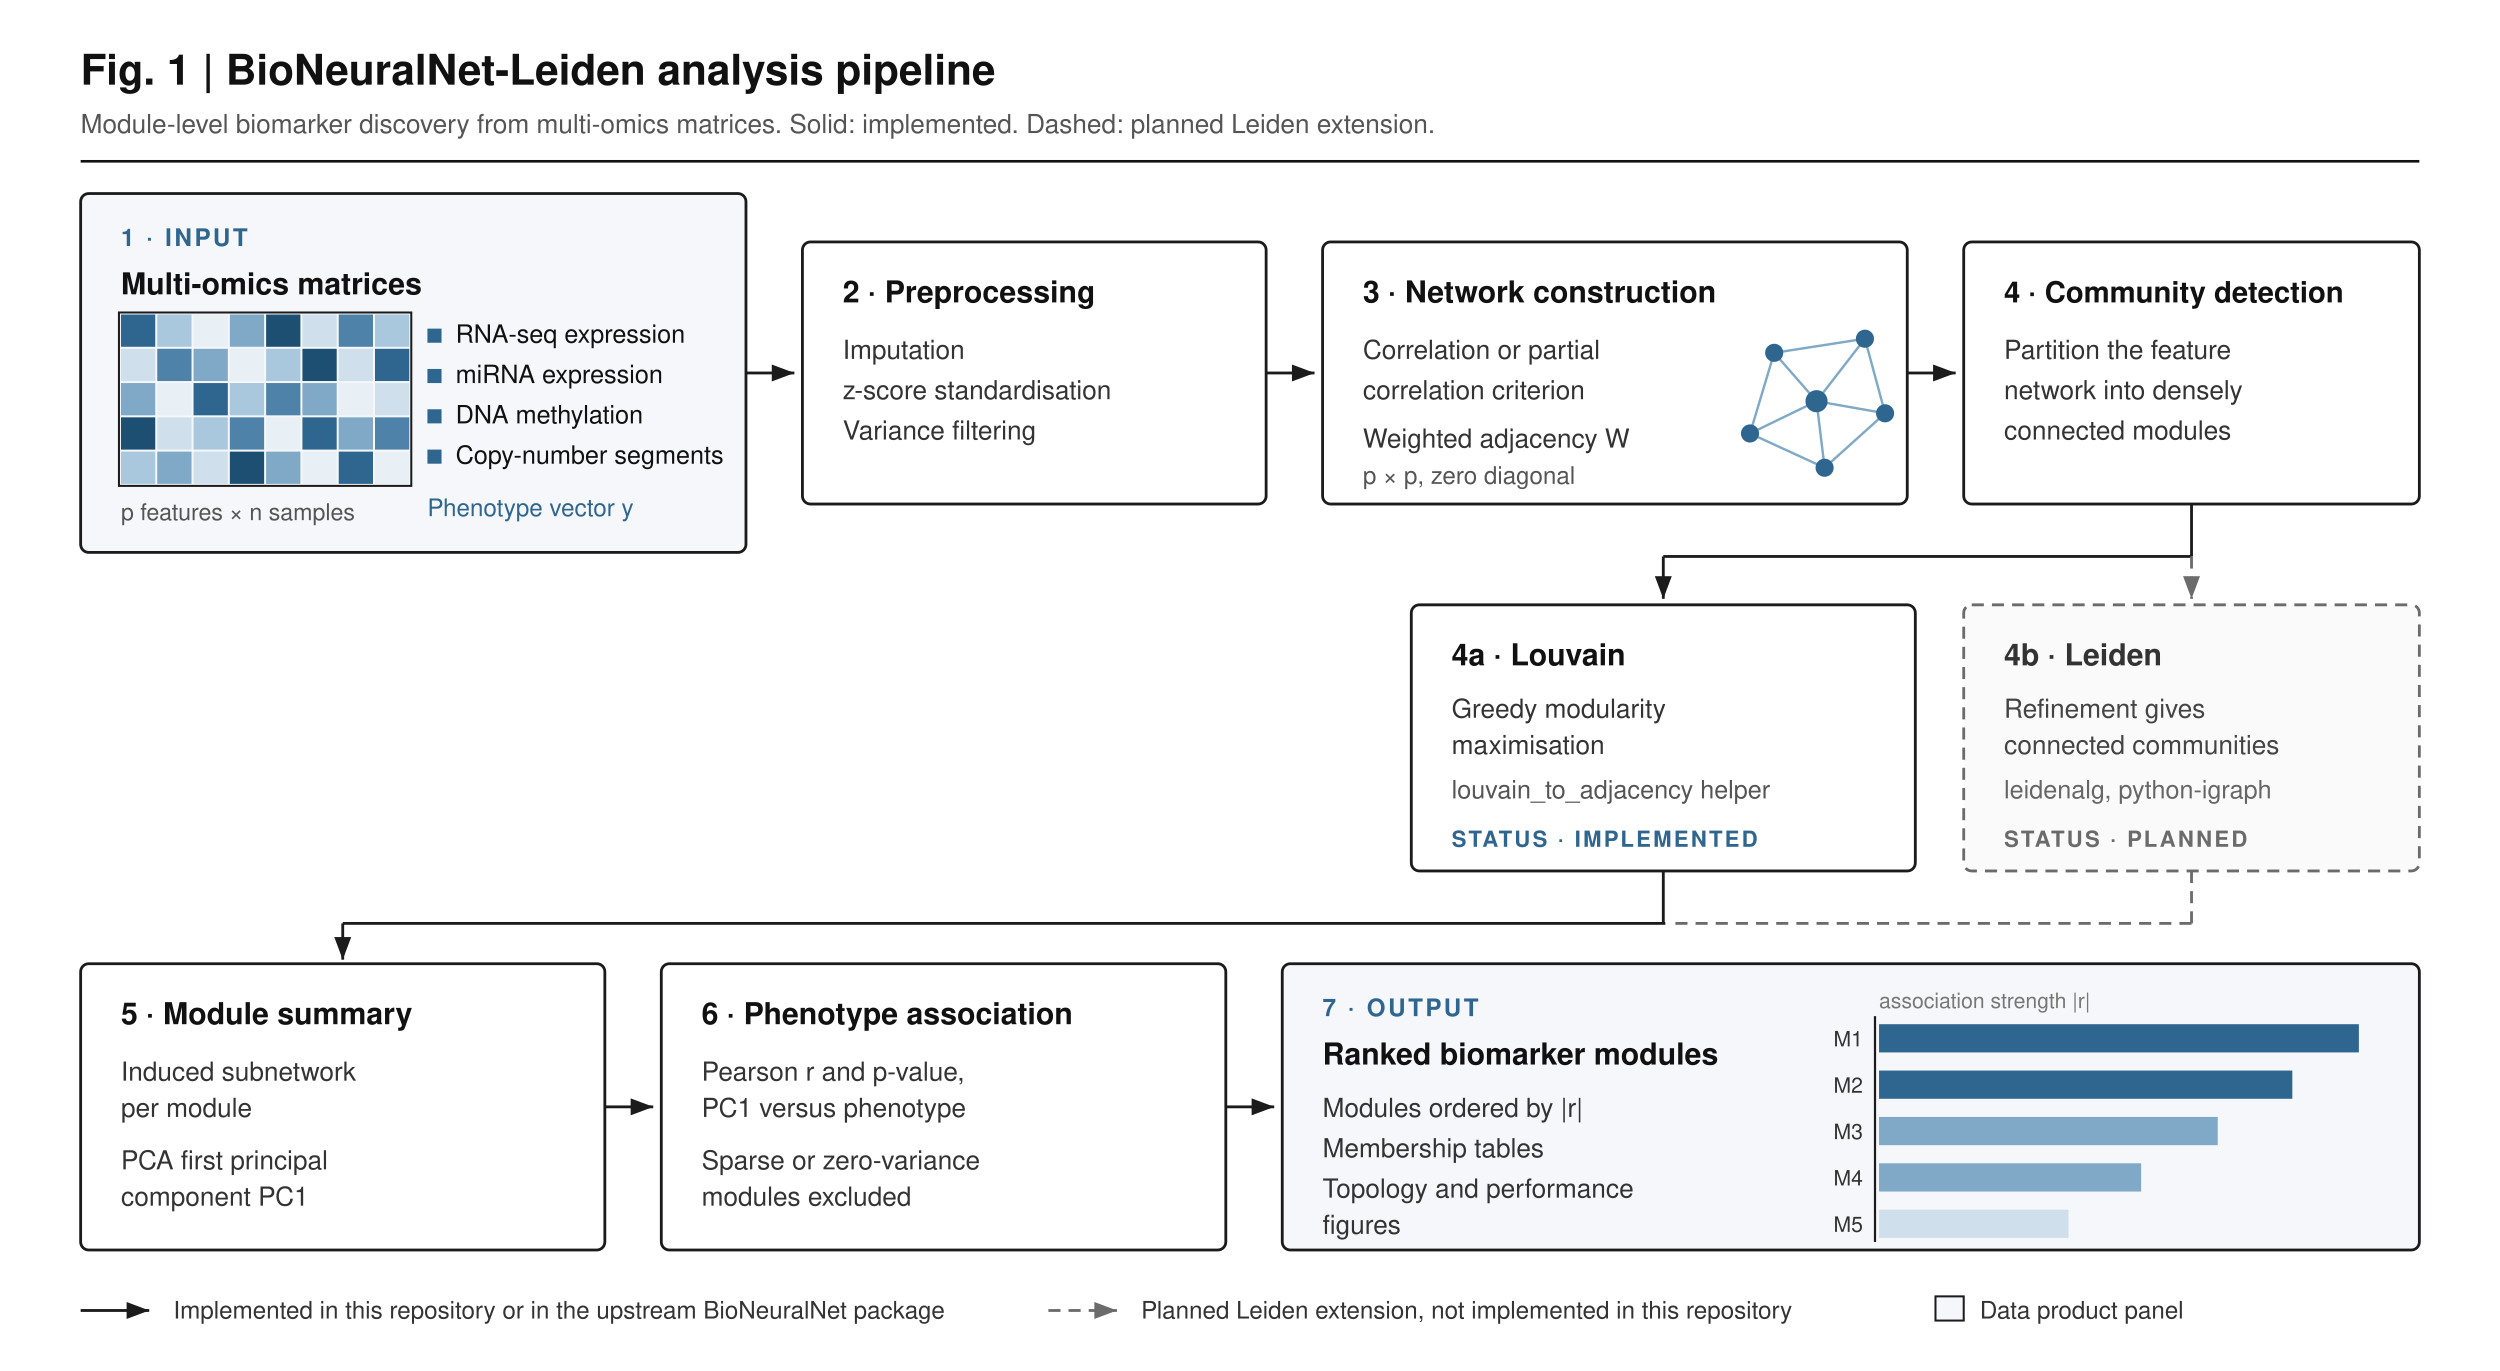
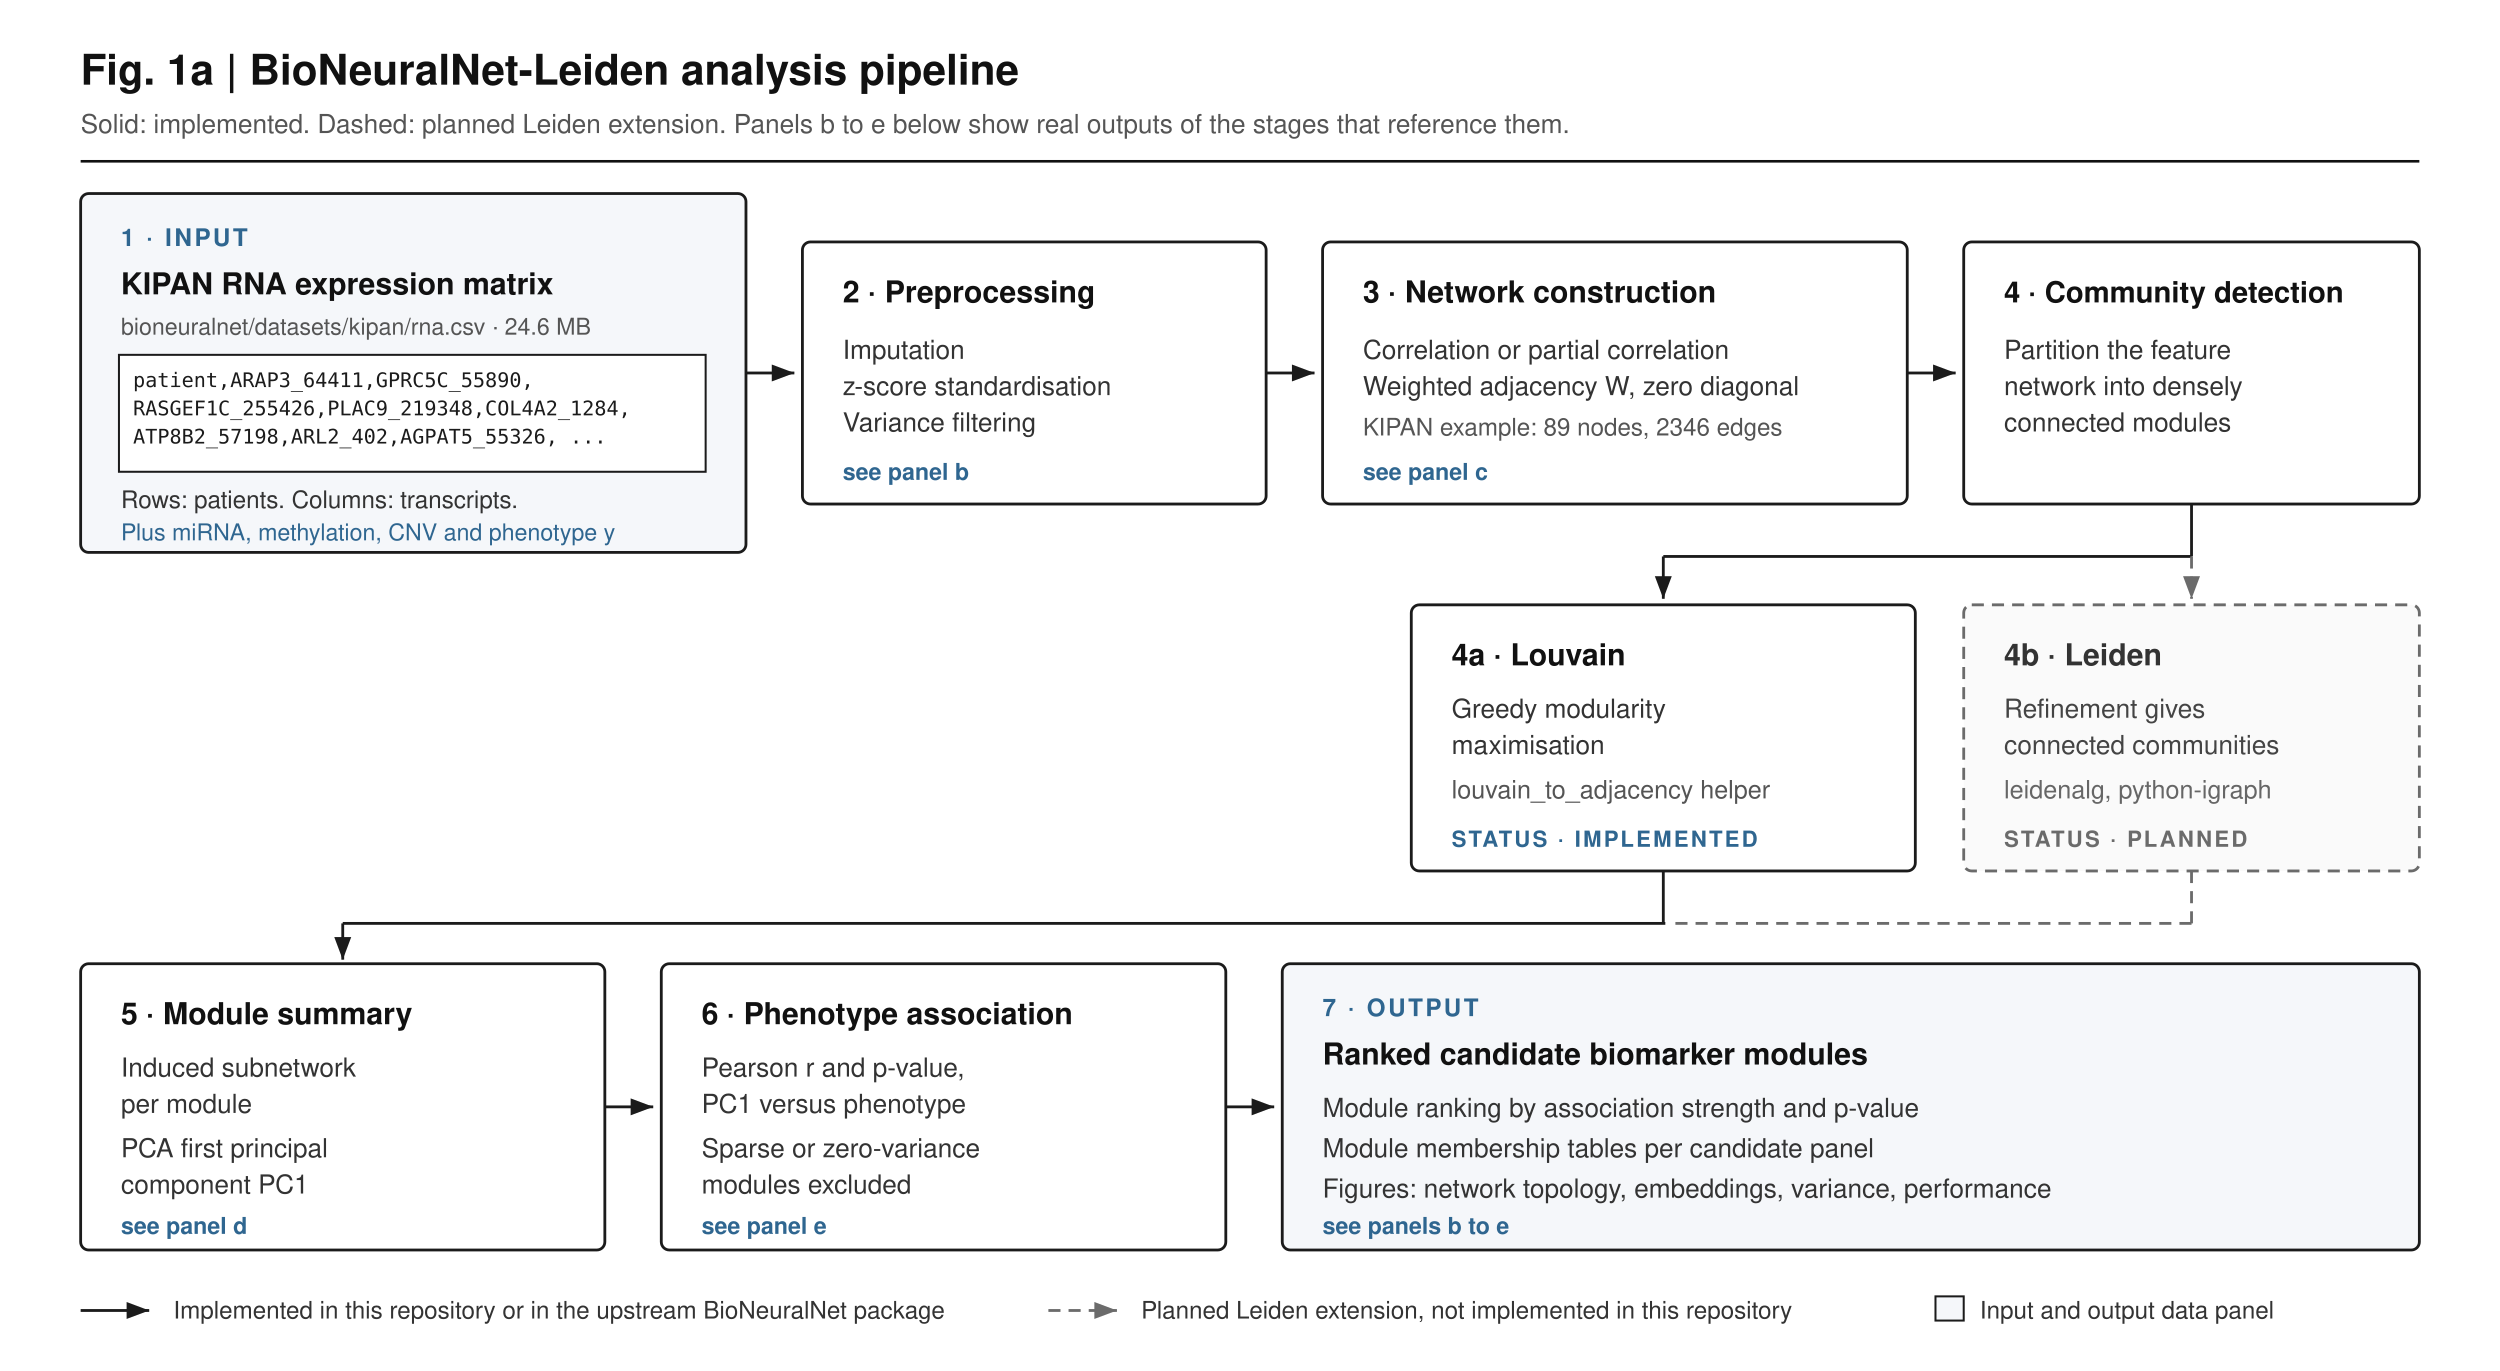
<svg xmlns="http://www.w3.org/2000/svg" width="1240" height="680" viewBox="0 0 1240 680">
  <rect x="0" y="0" width="1240" height="680" fill="#ffffff" />
  <defs>
    <marker id="ah" markerWidth="10" markerHeight="8" refX="8" refY="3" orient="auto" markerUnits="strokeWidth">
      <path d="M0,0 L8,3 L0,6 z" fill="#1b1b1b" />
    </marker>
    <marker id="ahg" markerWidth="10" markerHeight="8" refX="8" refY="3" orient="auto" markerUnits="strokeWidth">
      <path d="M0,0 L8,3 L0,6 z" fill="#6b6b6b" />
    </marker>
  </defs>
  <g font-family="Helvetica Neue, Helvetica, Arial, sans-serif">
-     <text x="40" y="42" font-size="21" font-weight="700" fill="#111111">Fig. 1 | BioNeuralNet-Leiden analysis pipeline</text>
-     <text x="40" y="66" font-size="13" fill="#555555">Module-level biomarker discovery from multi-omics matrices. Solid: implemented. Dashed: planned Leiden extension.</text>
+     <text x="40" y="42" font-size="21" font-weight="700" fill="#111111">Fig. 1a | BioNeuralNet-Leiden analysis pipeline</text>
+     <text x="40" y="66" font-size="13" fill="#555555">Solid: implemented. Dashed: planned Leiden extension. Panels b to e below show real outputs of the stages that reference them.</text>
    <line x1="40" y1="80" x2="1200" y2="80" stroke="#111111" stroke-width="1.3" />
    <rect x="40" y="96" width="330" height="178" rx="4" fill="#f5f7fa" stroke="#1b1b1b" stroke-width="1.4" />
    <text x="60" y="122" font-size="12" font-weight="700" fill="#2f6690" letter-spacing="1.3">1 · INPUT</text>
-     <text x="60" y="146" font-size="15" font-weight="700" fill="#111111">Multi-omics matrices</text>
-     <rect x="59" y="155" width="145" height="86" fill="none" stroke="#1b1b1b" stroke-width="1" />
-     <rect x="60" y="156" width="17" height="16" fill="#2f6690" />
-     <rect x="78" y="156" width="17" height="16" fill="#a9c8dd" />
-     <rect x="96" y="156" width="17" height="16" fill="#e8eff5" />
-     <rect x="114" y="156" width="17" height="16" fill="#7fa9c6" />
-     <rect x="132" y="156" width="17" height="16" fill="#1d4f73" />
-     <rect x="150" y="156" width="17" height="16" fill="#cfe0ec" />
-     <rect x="168" y="156" width="17" height="16" fill="#4e82a8" />
-     <rect x="186" y="156" width="17" height="16" fill="#a9c8dd" />
-     <rect x="60" y="173" width="17" height="16" fill="#cfe0ec" />
-     <rect x="78" y="173" width="17" height="16" fill="#4e82a8" />
-     <rect x="96" y="173" width="17" height="16" fill="#7fa9c6" />
-     <rect x="114" y="173" width="17" height="16" fill="#e8eff5" />
-     <rect x="132" y="173" width="17" height="16" fill="#a9c8dd" />
-     <rect x="150" y="173" width="17" height="16" fill="#1d4f73" />
-     <rect x="168" y="173" width="17" height="16" fill="#cfe0ec" />
-     <rect x="186" y="173" width="17" height="16" fill="#2f6690" />
-     <rect x="60" y="190" width="17" height="16" fill="#7fa9c6" />
-     <rect x="78" y="190" width="17" height="16" fill="#e8eff5" />
-     <rect x="96" y="190" width="17" height="16" fill="#2f6690" />
-     <rect x="114" y="190" width="17" height="16" fill="#a9c8dd" />
-     <rect x="132" y="190" width="17" height="16" fill="#4e82a8" />
-     <rect x="150" y="190" width="17" height="16" fill="#7fa9c6" />
-     <rect x="168" y="190" width="17" height="16" fill="#e8eff5" />
-     <rect x="186" y="190" width="17" height="16" fill="#cfe0ec" />
-     <rect x="60" y="207" width="17" height="16" fill="#1d4f73" />
-     <rect x="78" y="207" width="17" height="16" fill="#cfe0ec" />
-     <rect x="96" y="207" width="17" height="16" fill="#a9c8dd" />
-     <rect x="114" y="207" width="17" height="16" fill="#4e82a8" />
-     <rect x="132" y="207" width="17" height="16" fill="#e8eff5" />
-     <rect x="150" y="207" width="17" height="16" fill="#2f6690" />
-     <rect x="168" y="207" width="17" height="16" fill="#7fa9c6" />
-     <rect x="186" y="207" width="17" height="16" fill="#4e82a8" />
-     <rect x="60" y="224" width="17" height="16" fill="#a9c8dd" />
-     <rect x="78" y="224" width="17" height="16" fill="#7fa9c6" />
-     <rect x="96" y="224" width="17" height="16" fill="#cfe0ec" />
-     <rect x="114" y="224" width="17" height="16" fill="#1d4f73" />
-     <rect x="132" y="224" width="17" height="16" fill="#7fa9c6" />
-     <rect x="150" y="224" width="17" height="16" fill="#e8eff5" />
-     <rect x="168" y="224" width="17" height="16" fill="#2f6690" />
-     <rect x="186" y="224" width="17" height="16" fill="#e8eff5" />
-     <text x="60" y="258" font-size="11.5" fill="#555555">p features × n samples</text>
-     <rect x="212" y="163" width="7" height="7" fill="#2f6690" />
-     <text x="226" y="170" font-size="12.5" fill="#111111">RNA-seq expression</text>
-     <rect x="212" y="183" width="7" height="7" fill="#2f6690" />
-     <text x="226" y="190" font-size="12.5" fill="#111111">miRNA expression</text>
-     <rect x="212" y="203" width="7" height="7" fill="#2f6690" />
-     <text x="226" y="210" font-size="12.5" fill="#111111">DNA methylation</text>
-     <rect x="212" y="223" width="7" height="7" fill="#2f6690" />
-     <text x="226" y="230" font-size="12.5" fill="#111111">Copy-number segments</text>
-     <text x="212" y="256" font-size="12" fill="#2f6690">Phenotype vector y</text>
+     <text x="60" y="146" font-size="15" font-weight="700" fill="#111111">KIPAN RNA expression matrix</text>
+     <text x="60" y="166" font-size="11.5" fill="#555555">bioneuralnet/datasets/kipan/rna.csv · 24.6 MB</text>
+     <rect x="59" y="176" width="291" height="58" fill="#ffffff" stroke="#1b1b1b" stroke-width="1" />
+     <g font-family="SFMono-Regular, Menlo, Consolas, monospace" font-size="10" fill="#1b1b1b">
+       <text x="66" y="192">patient,ARAP3_64411,GPRC5C_55890,</text>
+       <text x="66" y="206">RASGEF1C_255426,PLAC9_219348,COL4A2_1284,</text>
+       <text x="66" y="220">ATP8B2_57198,ARL2_402,AGPAT5_55326, ...</text>
+     </g>
+     <text x="60" y="252" font-size="12" fill="#333333">Rows: patients. Columns: transcripts.</text>
+     <text x="60" y="268" font-size="11.5" fill="#2f6690">Plus miRNA, methylation, CNV and phenotype y</text>
    <line x1="370" y1="185" x2="394" y2="185" stroke="#1b1b1b" stroke-width="1.4" marker-end="url(#ah)" />
    <rect x="398" y="120" width="230" height="130" rx="4" fill="#ffffff" stroke="#1b1b1b" stroke-width="1.4" />
    <text x="418" y="150" font-size="15" font-weight="700" fill="#111111">2 · Preprocessing</text>
    <text x="418" y="178" font-size="13" fill="#333333">Imputation</text>
-     <text x="418" y="198" font-size="13" fill="#333333">z-score standardisation</text>
-     <text x="418" y="218" font-size="13" fill="#333333">Variance filtering</text>
+     <text x="418" y="196" font-size="13" fill="#333333">z-score standardisation</text>
+     <text x="418" y="214" font-size="13" fill="#333333">Variance filtering</text>
+     <text x="418" y="238" font-size="11.5" font-weight="700" fill="#2f6690">see panel b</text>
    <line x1="628" y1="185" x2="652" y2="185" stroke="#1b1b1b" stroke-width="1.4" marker-end="url(#ah)" />
    <rect x="656" y="120" width="290" height="130" rx="4" fill="#ffffff" stroke="#1b1b1b" stroke-width="1.4" />
    <text x="676" y="150" font-size="15" font-weight="700" fill="#111111">3 · Network construction</text>
-     <text x="676" y="178" font-size="13" fill="#333333">Correlation or partial</text>
-     <text x="676" y="198" font-size="13" fill="#333333">correlation criterion</text>
-     <text x="676" y="222" font-size="13" fill="#333333">Weighted adjacency W</text>
-     <text x="676" y="240" font-size="12" fill="#555555">p × p, zero diagonal</text>
-     <g stroke="#7fa9c6" stroke-width="1.2">
-       <line x1="880" y1="175" x2="925" y2="168" />
-       <line x1="880" y1="175" x2="901" y2="199" />
-       <line x1="925" y1="168" x2="901" y2="199" />
-       <line x1="925" y1="168" x2="935" y2="205" />
-       <line x1="935" y1="205" x2="901" y2="199" />
-       <line x1="935" y1="205" x2="905" y2="232" />
-       <line x1="905" y1="232" x2="901" y2="199" />
-       <line x1="905" y1="232" x2="868" y2="215" />
-       <line x1="868" y1="215" x2="901" y2="199" />
-       <line x1="868" y1="215" x2="880" y2="175" />
-     </g>
-     <g fill="#2f6690">
-       <circle cx="880" cy="175" r="4.5" />
-       <circle cx="925" cy="168" r="4.5" />
-       <circle cx="935" cy="205" r="4.5" />
-       <circle cx="905" cy="232" r="4.5" />
-       <circle cx="868" cy="215" r="4.5" />
-       <circle cx="901" cy="199" r="5.5" />
-     </g>
+     <text x="676" y="178" font-size="13" fill="#333333">Correlation or partial correlation</text>
+     <text x="676" y="196" font-size="13" fill="#333333">Weighted adjacency W, zero diagonal</text>
+     <text x="676" y="216" font-size="12" fill="#555555">KIPAN example: 89 nodes, 2346 edges</text>
+     <text x="676" y="238" font-size="11.5" font-weight="700" fill="#2f6690">see panel c</text>
    <line x1="946" y1="185" x2="970" y2="185" stroke="#1b1b1b" stroke-width="1.4" marker-end="url(#ah)" />
    <rect x="974" y="120" width="226" height="130" rx="4" fill="#ffffff" stroke="#1b1b1b" stroke-width="1.4" />
    <text x="994" y="150" font-size="14.5" font-weight="700" fill="#111111">4 · Community detection</text>
    <text x="994" y="178" font-size="13" fill="#333333">Partition the feature</text>
-     <text x="994" y="198" font-size="13" fill="#333333">network into densely</text>
-     <text x="994" y="218" font-size="13" fill="#333333">connected modules</text>
+     <text x="994" y="196" font-size="13" fill="#333333">network into densely</text>
+     <text x="994" y="214" font-size="13" fill="#333333">connected modules</text>
    <line x1="1087" y1="250" x2="1087" y2="276" stroke="#1b1b1b" stroke-width="1.4" />
    <line x1="1087" y1="276" x2="825" y2="276" stroke="#1b1b1b" stroke-width="1.4" />
    <line x1="825" y1="276" x2="825" y2="297" stroke="#1b1b1b" stroke-width="1.4" marker-end="url(#ah)" />
    <line x1="1087" y1="276" x2="1087" y2="297" stroke="#6b6b6b" stroke-width="1.4" stroke-dasharray="6 4" marker-end="url(#ahg)" />
    <rect x="700" y="300" width="250" height="132" rx="4" fill="#ffffff" stroke="#1b1b1b" stroke-width="1.4" />
    <text x="720" y="330" font-size="15" font-weight="700" fill="#111111">4a · Louvain</text>
    <text x="720" y="356" font-size="13" fill="#333333">Greedy modularity</text>
    <text x="720" y="374" font-size="13" fill="#333333">maximisation</text>
    <text x="720" y="396" font-size="12.5" fill="#555555">louvain_to_adjacency helper</text>
    <text x="720" y="420" font-size="11" font-weight="700" fill="#2f6690" letter-spacing="1.1">STATUS · IMPLEMENTED</text>
    <rect x="974" y="300" width="226" height="132" rx="4" fill="#fafafa" stroke="#6b6b6b" stroke-width="1.4" stroke-dasharray="6 4" />
    <text x="994" y="330" font-size="15" font-weight="700" fill="#333333">4b · Leiden</text>
    <text x="994" y="356" font-size="13" fill="#444444">Refinement gives</text>
    <text x="994" y="374" font-size="13" fill="#444444">connected communities</text>
    <text x="994" y="396" font-size="12.5" fill="#666666">leidenalg, python-igraph</text>
    <text x="994" y="420" font-size="11" font-weight="700" fill="#6b6b6b" letter-spacing="1.1">STATUS · PLANNED</text>
    <line x1="1087" y1="432" x2="1087" y2="458" stroke="#6b6b6b" stroke-width="1.4" stroke-dasharray="6 4" />
    <line x1="1087" y1="458" x2="827" y2="458" stroke="#6b6b6b" stroke-width="1.4" stroke-dasharray="6 4" />
    <line x1="825" y1="432" x2="825" y2="458" stroke="#1b1b1b" stroke-width="1.4" />
    <line x1="826" y1="458" x2="170" y2="458" stroke="#1b1b1b" stroke-width="1.4" />
    <line x1="170" y1="458" x2="170" y2="476" stroke="#1b1b1b" stroke-width="1.4" marker-end="url(#ah)" />
    <rect x="40" y="478" width="260" height="142" rx="4" fill="#ffffff" stroke="#1b1b1b" stroke-width="1.4" />
    <text x="60" y="508" font-size="15" font-weight="700" fill="#111111">5 · Module summary</text>
-     <text x="60" y="536" font-size="13" fill="#333333">Induced subnetwork</text>
-     <text x="60" y="554" font-size="13" fill="#333333">per module</text>
-     <text x="60" y="580" font-size="13" fill="#333333">PCA first principal</text>
-     <text x="60" y="598" font-size="13" fill="#333333">component PC1</text>
+     <text x="60" y="534" font-size="13" fill="#333333">Induced subnetwork</text>
+     <text x="60" y="552" font-size="13" fill="#333333">per module</text>
+     <text x="60" y="574" font-size="13" fill="#333333">PCA first principal</text>
+     <text x="60" y="592" font-size="13" fill="#333333">component PC1</text>
+     <text x="60" y="612" font-size="11.5" font-weight="700" fill="#2f6690">see panel d</text>
    <line x1="300" y1="549" x2="324" y2="549" stroke="#1b1b1b" stroke-width="1.4" marker-end="url(#ah)" />
    <rect x="328" y="478" width="280" height="142" rx="4" fill="#ffffff" stroke="#1b1b1b" stroke-width="1.4" />
    <text x="348" y="508" font-size="15" font-weight="700" fill="#111111">6 · Phenotype association</text>
-     <text x="348" y="536" font-size="13" fill="#333333">Pearson r and p-value,</text>
-     <text x="348" y="554" font-size="13" fill="#333333">PC1 versus phenotype</text>
-     <text x="348" y="580" font-size="13" fill="#333333">Sparse or zero-variance</text>
-     <text x="348" y="598" font-size="13" fill="#333333">modules excluded</text>
+     <text x="348" y="534" font-size="13" fill="#333333">Pearson r and p-value,</text>
+     <text x="348" y="552" font-size="13" fill="#333333">PC1 versus phenotype</text>
+     <text x="348" y="574" font-size="13" fill="#333333">Sparse or zero-variance</text>
+     <text x="348" y="592" font-size="13" fill="#333333">modules excluded</text>
+     <text x="348" y="612" font-size="11.5" font-weight="700" fill="#2f6690">see panel e</text>
    <line x1="608" y1="549" x2="632" y2="549" stroke="#1b1b1b" stroke-width="1.4" marker-end="url(#ah)" />
    <rect x="636" y="478" width="564" height="142" rx="4" fill="#f5f7fa" stroke="#1b1b1b" stroke-width="1.4" />
    <text x="656" y="504" font-size="12" font-weight="700" fill="#2f6690" letter-spacing="1.3">7 · OUTPUT</text>
-     <text x="656" y="528" font-size="15" font-weight="700" fill="#111111">Ranked biomarker modules</text>
-     <text x="656" y="554" font-size="13" fill="#333333">Modules ordered by |r|</text>
-     <text x="656" y="574" font-size="13" fill="#333333">Membership tables</text>
-     <text x="656" y="594" font-size="13" fill="#333333">Topology and performance</text>
-     <text x="656" y="612" font-size="13" fill="#333333">figures</text>
-     <text x="932" y="500" font-size="10.5" fill="#777777">association strength |r|</text>
-     <line x1="930" y1="504" x2="930" y2="616" stroke="#1b1b1b" stroke-width="1.1" />
-     <rect x="932" y="508" width="238" height="14" fill="#2f6690" />
-     <rect x="932" y="531" width="205" height="14" fill="#2f6690" />
-     <rect x="932" y="554" width="168" height="14" fill="#7fa9c6" />
-     <rect x="932" y="577" width="130" height="14" fill="#7fa9c6" />
-     <rect x="932" y="600" width="94" height="14" fill="#cfe0ec" />
-     <g font-size="10.5" fill="#333333" text-anchor="end">
-       <text x="924" y="519">M1</text>
-       <text x="924" y="542">M2</text>
-       <text x="924" y="565">M3</text>
-       <text x="924" y="588">M4</text>
-       <text x="924" y="611">M5</text>
-     </g>
+     <text x="656" y="528" font-size="15" font-weight="700" fill="#111111">Ranked candidate biomarker modules</text>
+     <text x="656" y="554" font-size="13" fill="#333333">Module ranking by association strength and p-value</text>
+     <text x="656" y="574" font-size="13" fill="#333333">Module membership tables per candidate panel</text>
+     <text x="656" y="594" font-size="13" fill="#333333">Figures: network topology, embeddings, variance, performance</text>
+     <text x="656" y="612" font-size="11.5" font-weight="700" fill="#2f6690">see panels b to e</text>
    <line x1="40" y1="650" x2="74" y2="650" stroke="#1b1b1b" stroke-width="1.4" marker-end="url(#ah)" />
    <text x="86" y="654" font-size="12" fill="#333333">Implemented in this repository or in the upstream BioNeuralNet package</text>
    <line x1="520" y1="650" x2="554" y2="650" stroke="#6b6b6b" stroke-width="1.4" stroke-dasharray="6 4" marker-end="url(#ahg)" />
    <text x="566" y="654" font-size="12" fill="#333333">Planned Leiden extension, not implemented in this repository</text>
    <rect x="960" y="643" width="14" height="12" fill="#f5f7fa" stroke="#1b1b1b" stroke-width="1" />
-     <text x="982" y="654" font-size="12" fill="#333333">Data product panel</text>
+     <text x="982" y="654" font-size="12" fill="#333333">Input and output data panel</text>
  </g>
</svg>
